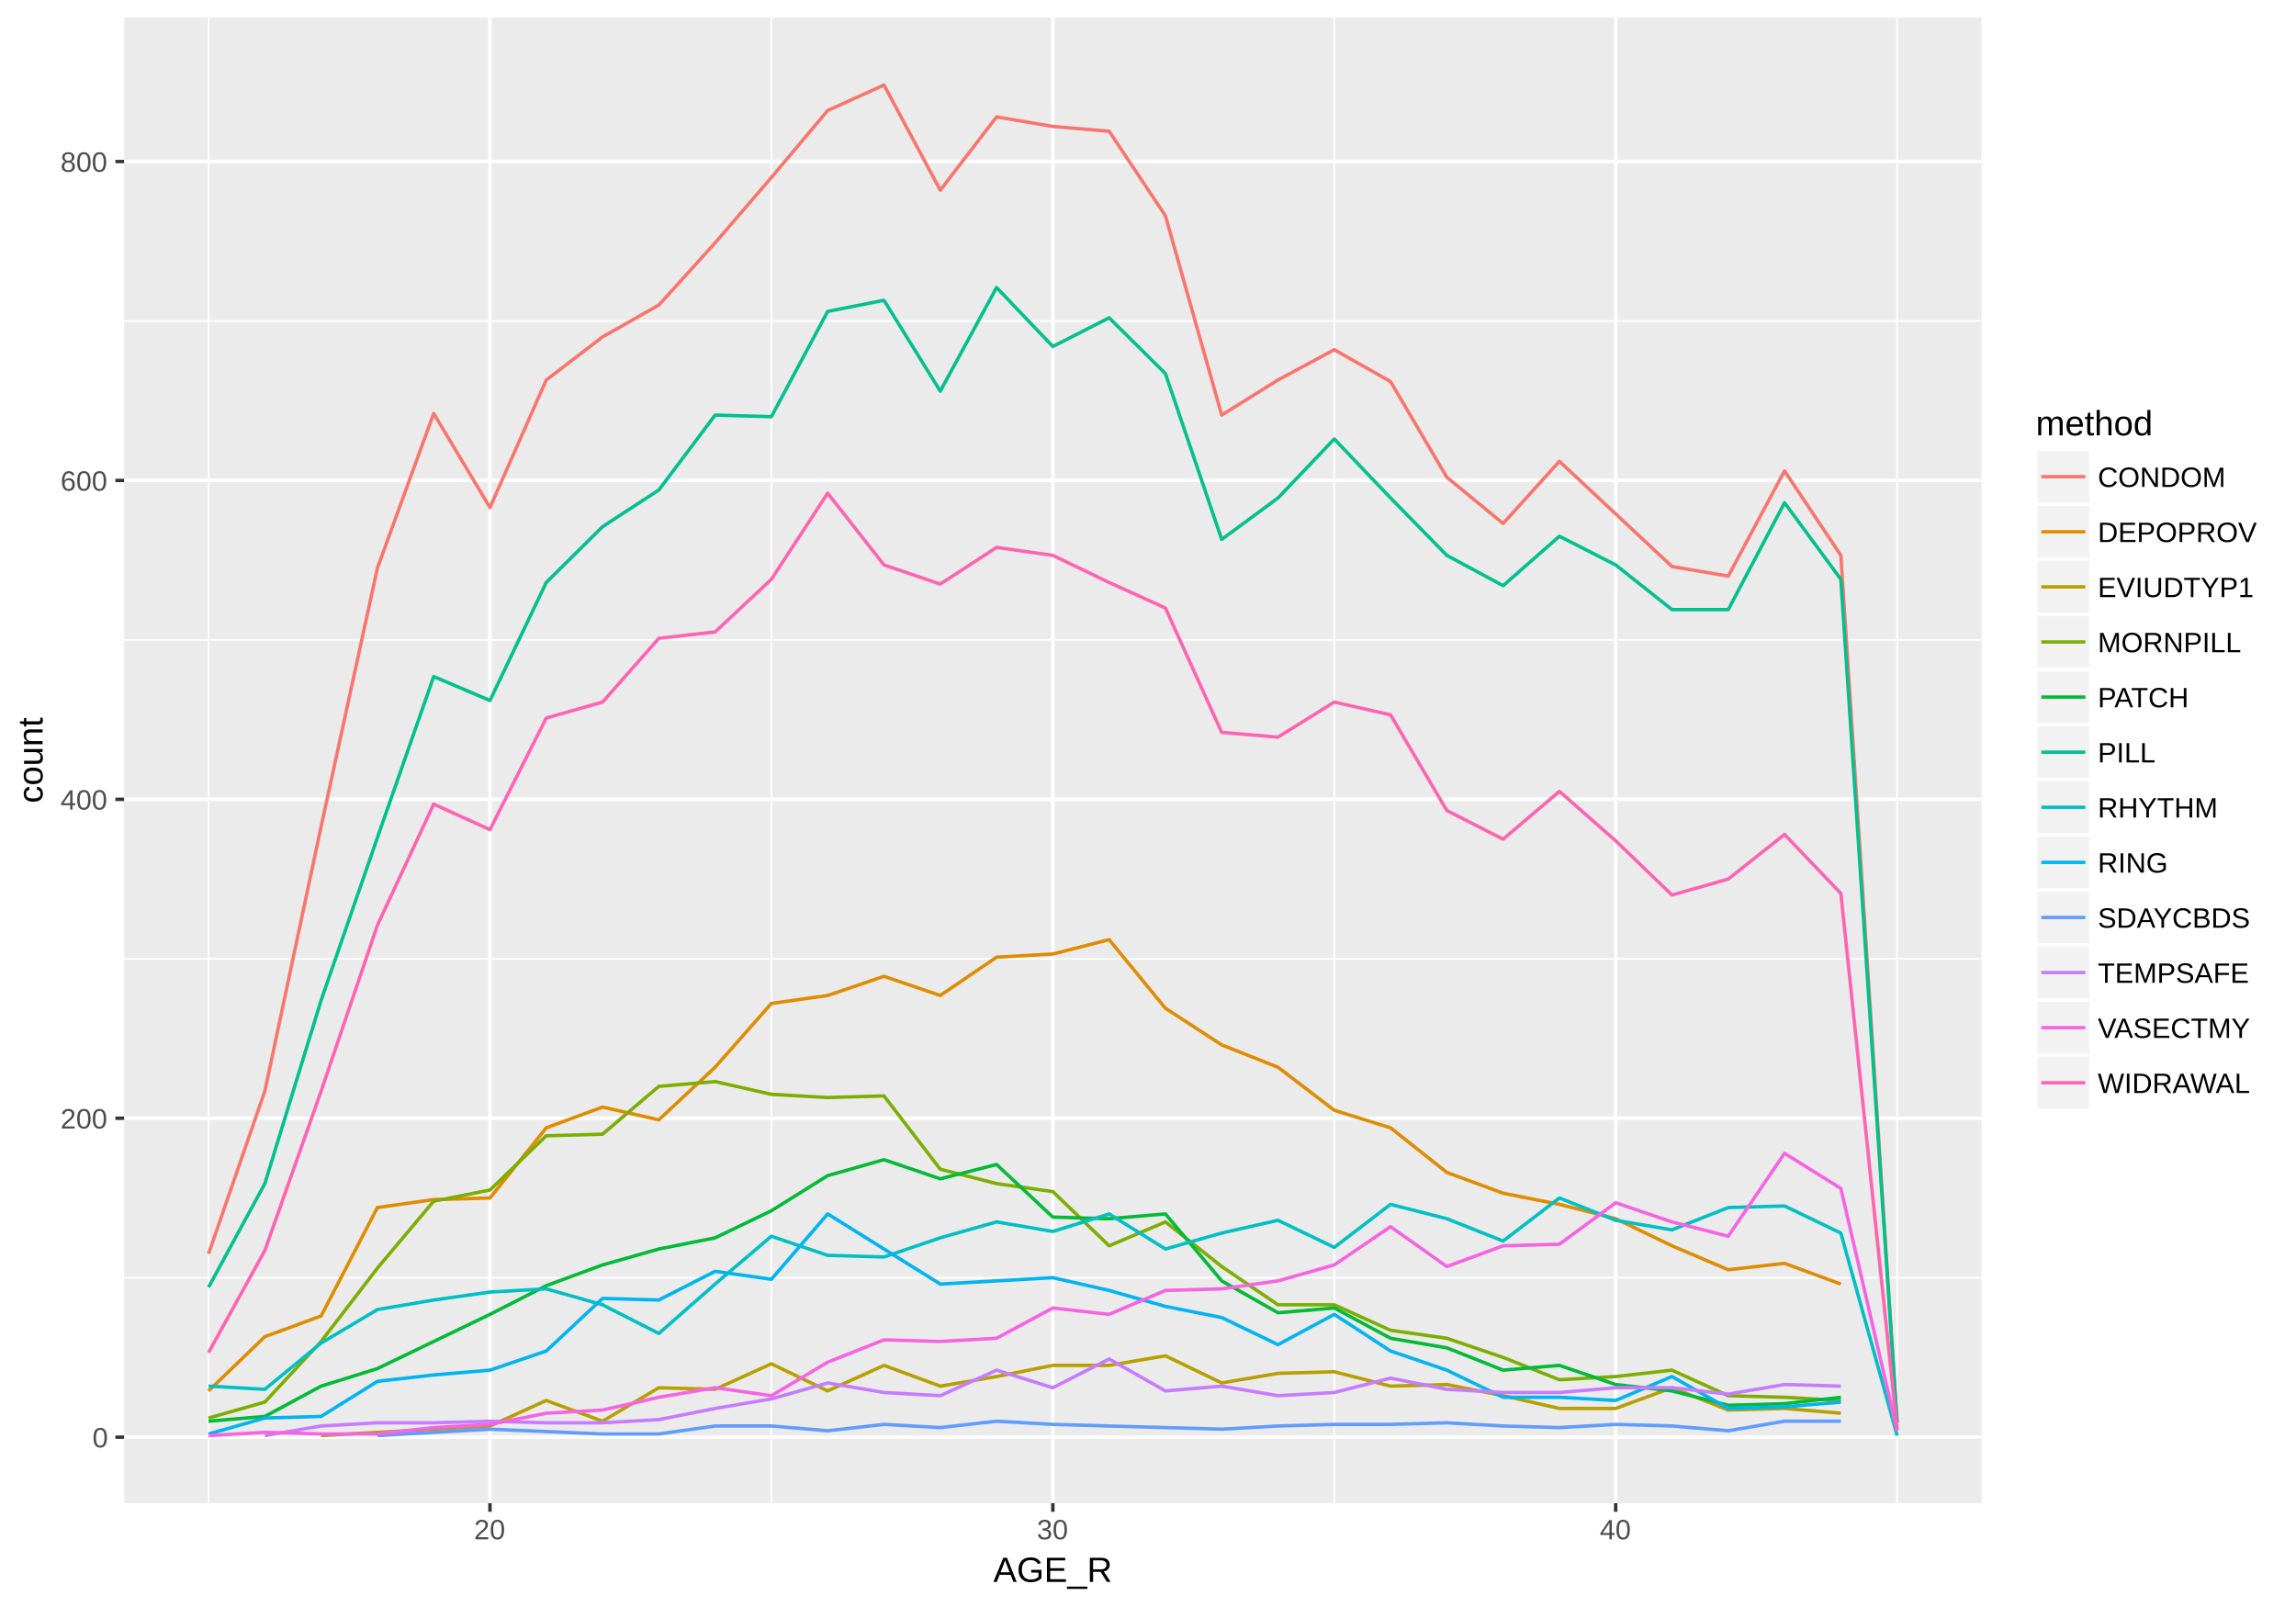
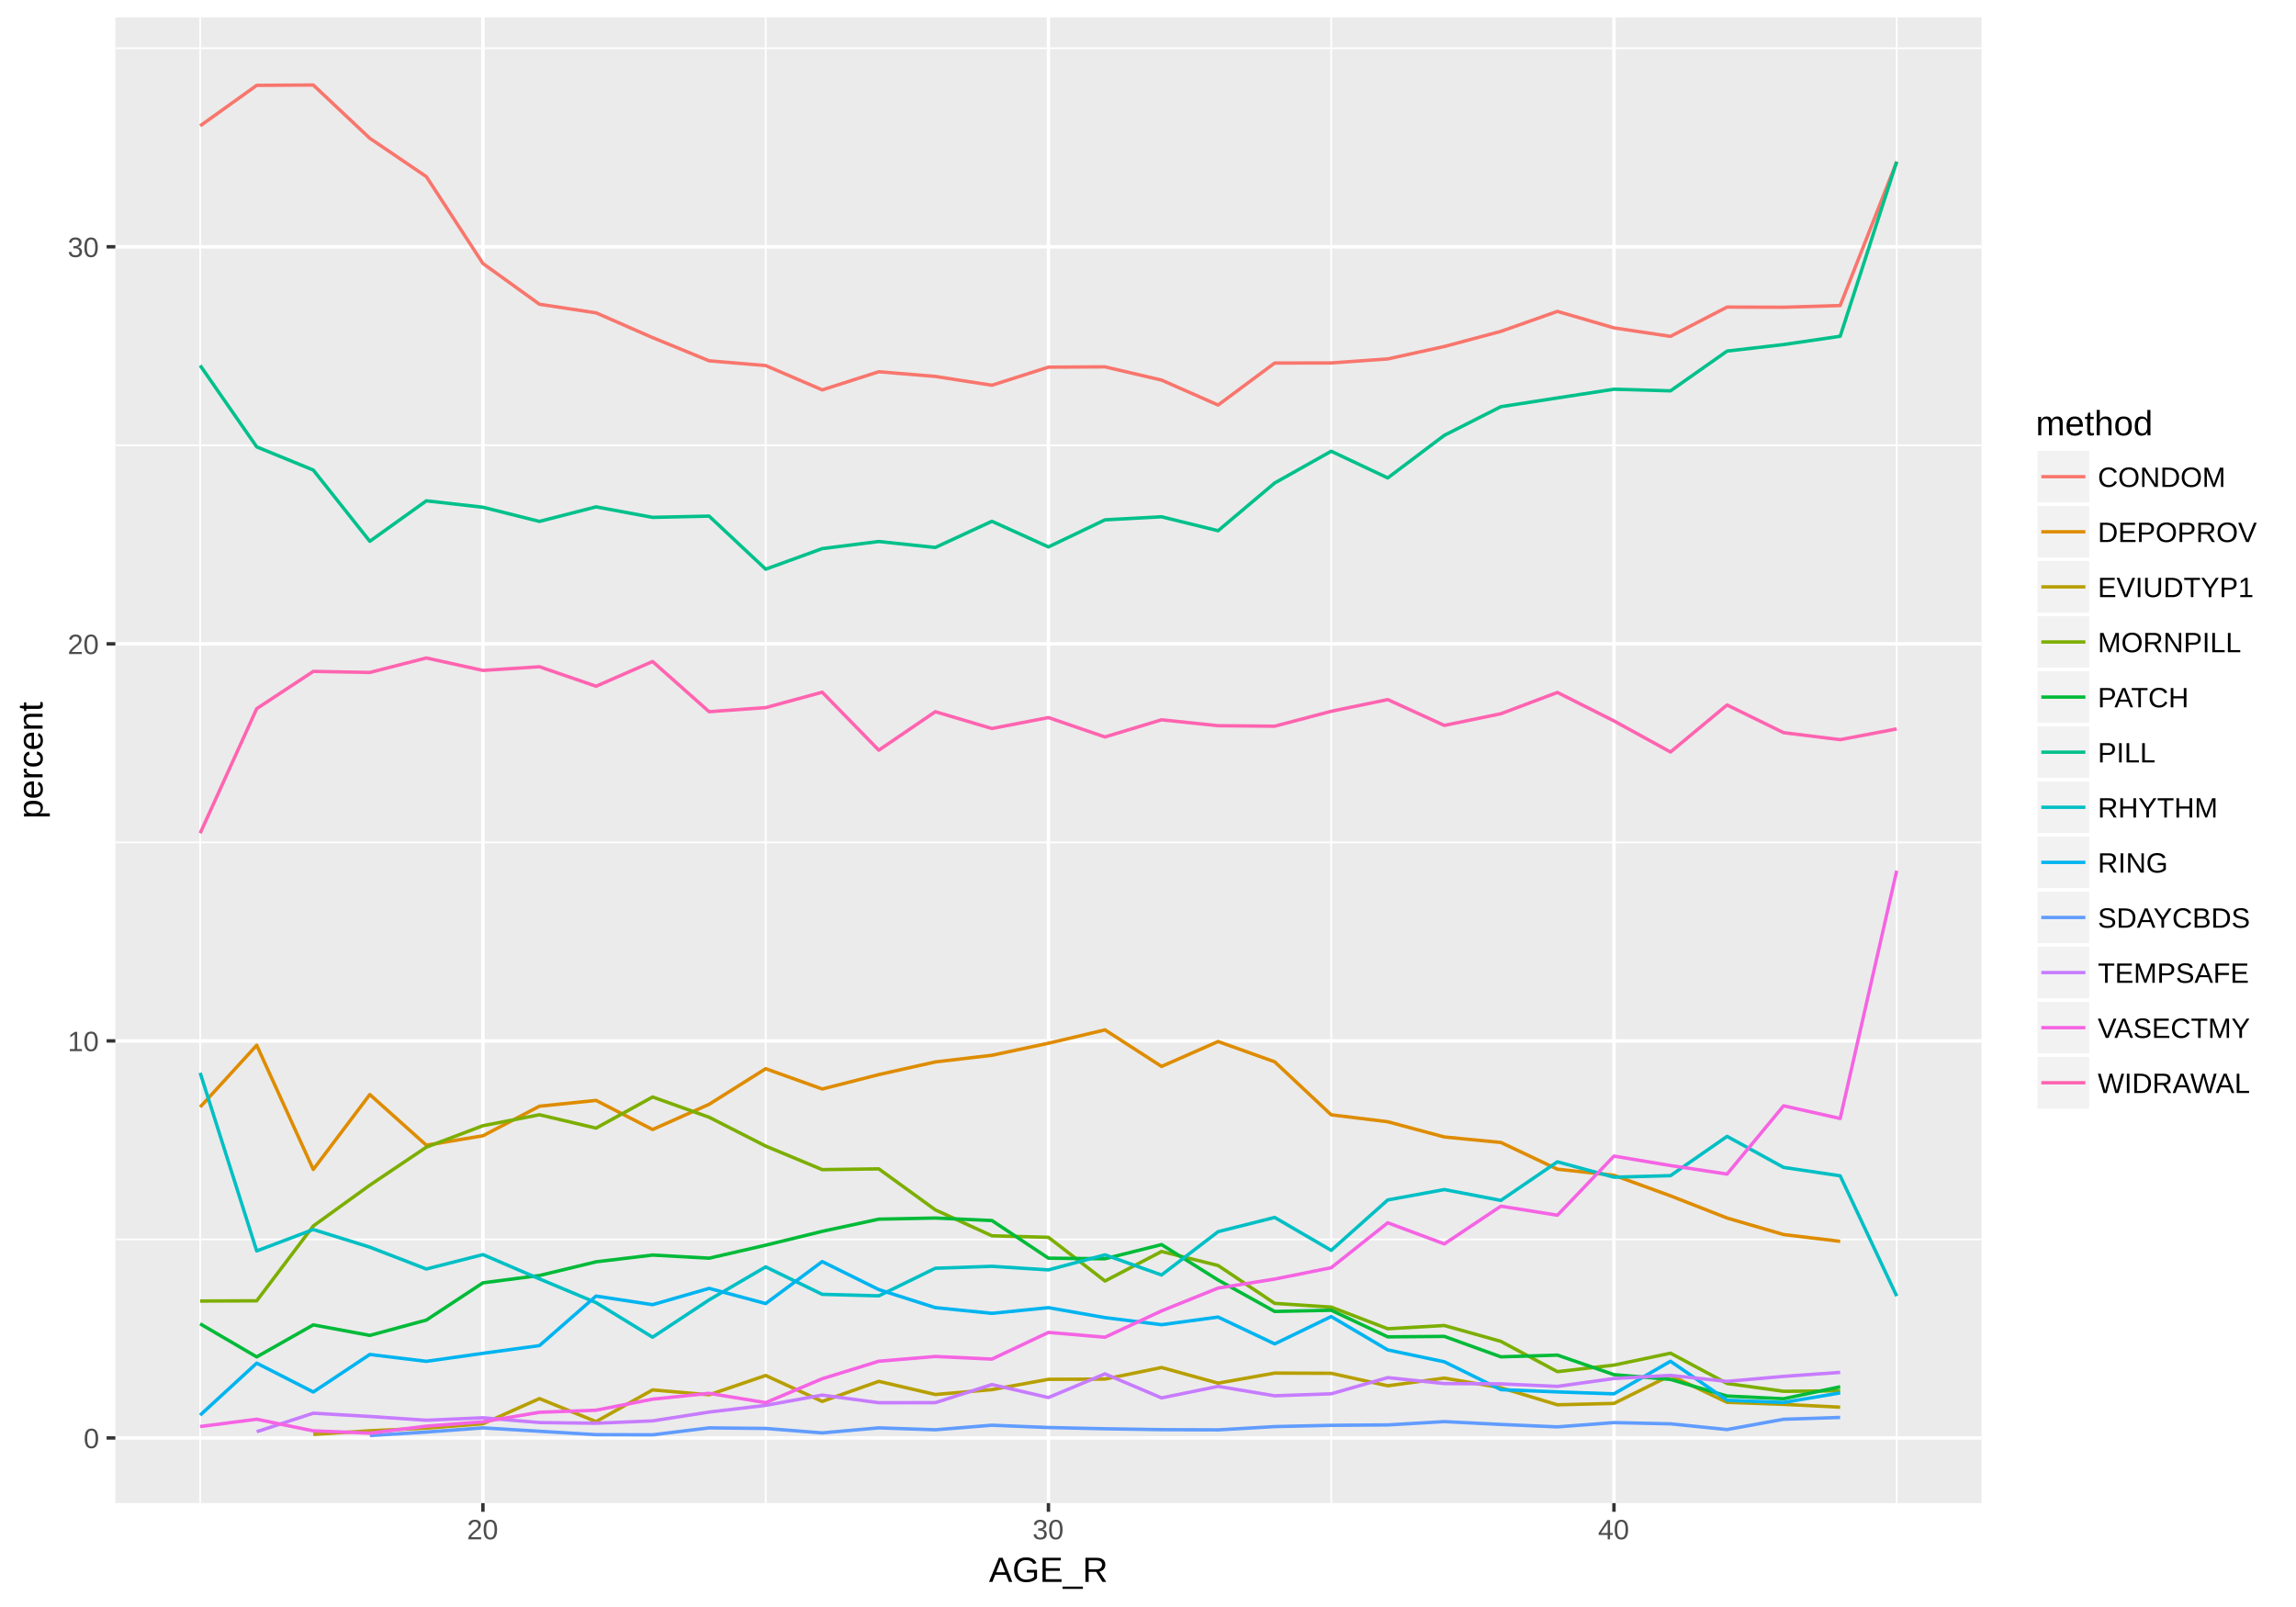
<svg xmlns="http://www.w3.org/2000/svg" viewBox="0 0 720.00 504.00">
  <defs>
    <style type="text/css">
    line, polyline, path, rect, circle {
      fill: none;
      stroke: #000000;
      stroke-linecap: round;
      stroke-linejoin: round;
      stroke-miterlimit: 10.00;
    }
  </style>
  </defs>
  <rect width="100%" height="100%" style="stroke: none; fill: #FFFFFF;" />
  <rect x="0.00" y="0.00" width="720.00" height="504.00" style="stroke-width: 1.07; stroke: #FFFFFF; fill: #FFFFFF;" />
  <defs>
-     <clipPath id="cpMzguOTIyMXw2MjEuMzkyfDQ3MS40MDZ8NS40Nzk0NQ==">
-       <rect x="38.92" y="5.48" width="582.47" height="465.93" />
+     <clipPath id="cpMzYuMTY2OHw2MjEuMzkyfDQ3MS40MDZ8NS40Nzk0NQ==">
+       <rect x="36.17" y="5.48" width="585.22" height="465.93" />
    </clipPath>
  </defs>
-   <rect x="38.92" y="5.48" width="582.47" height="465.93" style="stroke-width: 1.07; stroke: none; fill: #EBEBEB;" clip-path="url(#cpMzguOTIyMXw2MjEuMzkyfDQ3MS40MDZ8NS40Nzk0NQ==)" />
-   <polyline points="38.92,400.72 621.39,400.72 " style="stroke-width: 0.53; stroke: #FFFFFF; stroke-linecap: butt;" clip-path="url(#cpMzguOTIyMXw2MjEuMzkyfDQ3MS40MDZ8NS40Nzk0NQ==)" />
-   <polyline points="38.92,300.70 621.39,300.70 " style="stroke-width: 0.53; stroke: #FFFFFF; stroke-linecap: butt;" clip-path="url(#cpMzguOTIyMXw2MjEuMzkyfDQ3MS40MDZ8NS40Nzk0NQ==)" />
-   <polyline points="38.92,200.69 621.39,200.69 " style="stroke-width: 0.53; stroke: #FFFFFF; stroke-linecap: butt;" clip-path="url(#cpMzguOTIyMXw2MjEuMzkyfDQ3MS40MDZ8NS40Nzk0NQ==)" />
-   <polyline points="38.92,100.67 621.39,100.67 " style="stroke-width: 0.53; stroke: #FFFFFF; stroke-linecap: butt;" clip-path="url(#cpMzguOTIyMXw2MjEuMzkyfDQ3MS40MDZ8NS40Nzk0NQ==)" />
-   <polyline points="65.40,471.41 65.40,5.48 " style="stroke-width: 0.53; stroke: #FFFFFF; stroke-linecap: butt;" clip-path="url(#cpMzguOTIyMXw2MjEuMzkyfDQ3MS40MDZ8NS40Nzk0NQ==)" />
-   <polyline points="241.90,471.41 241.90,5.48 " style="stroke-width: 0.53; stroke: #FFFFFF; stroke-linecap: butt;" clip-path="url(#cpMzguOTIyMXw2MjEuMzkyfDQ3MS40MDZ8NS40Nzk0NQ==)" />
-   <polyline points="418.41,471.41 418.41,5.48 " style="stroke-width: 0.53; stroke: #FFFFFF; stroke-linecap: butt;" clip-path="url(#cpMzguOTIyMXw2MjEuMzkyfDQ3MS40MDZ8NS40Nzk0NQ==)" />
-   <polyline points="594.92,471.41 594.92,5.48 " style="stroke-width: 0.53; stroke: #FFFFFF; stroke-linecap: butt;" clip-path="url(#cpMzguOTIyMXw2MjEuMzkyfDQ3MS40MDZ8NS40Nzk0NQ==)" />
-   <polyline points="38.92,450.73 621.39,450.73 " style="stroke-width: 1.07; stroke: #FFFFFF; stroke-linecap: butt;" clip-path="url(#cpMzguOTIyMXw2MjEuMzkyfDQ3MS40MDZ8NS40Nzk0NQ==)" />
-   <polyline points="38.92,350.71 621.39,350.71 " style="stroke-width: 1.07; stroke: #FFFFFF; stroke-linecap: butt;" clip-path="url(#cpMzguOTIyMXw2MjEuMzkyfDQ3MS40MDZ8NS40Nzk0NQ==)" />
-   <polyline points="38.92,250.69 621.39,250.69 " style="stroke-width: 1.07; stroke: #FFFFFF; stroke-linecap: butt;" clip-path="url(#cpMzguOTIyMXw2MjEuMzkyfDQ3MS40MDZ8NS40Nzk0NQ==)" />
-   <polyline points="38.92,150.68 621.39,150.68 " style="stroke-width: 1.07; stroke: #FFFFFF; stroke-linecap: butt;" clip-path="url(#cpMzguOTIyMXw2MjEuMzkyfDQ3MS40MDZ8NS40Nzk0NQ==)" />
-   <polyline points="38.92,50.66 621.39,50.66 " style="stroke-width: 1.07; stroke: #FFFFFF; stroke-linecap: butt;" clip-path="url(#cpMzguOTIyMXw2MjEuMzkyfDQ3MS40MDZ8NS40Nzk0NQ==)" />
-   <polyline points="153.65,471.41 153.65,5.48 " style="stroke-width: 1.07; stroke: #FFFFFF; stroke-linecap: butt;" clip-path="url(#cpMzguOTIyMXw2MjEuMzkyfDQ3MS40MDZ8NS40Nzk0NQ==)" />
-   <polyline points="330.16,471.41 330.16,5.48 " style="stroke-width: 1.07; stroke: #FFFFFF; stroke-linecap: butt;" clip-path="url(#cpMzguOTIyMXw2MjEuMzkyfDQ3MS40MDZ8NS40Nzk0NQ==)" />
-   <polyline points="506.66,471.41 506.66,5.48 " style="stroke-width: 1.07; stroke: #FFFFFF; stroke-linecap: butt;" clip-path="url(#cpMzguOTIyMXw2MjEuMzkyfDQ3MS40MDZ8NS40Nzk0NQ==)" />
-   <polyline points="65.40,393.22 83.05,342.21 100.70,259.20 118.35,178.18 136.00,129.67 153.65,159.18 171.30,119.17 188.95,105.67 206.60,95.67 224.25,76.17 241.90,55.66 259.55,34.66 277.21,26.66 294.86,59.66 312.51,36.66 330.16,39.66 347.81,41.16 365.46,67.66 383.11,130.18 400.76,119.17 418.41,109.67 436.06,119.67 453.71,149.68 471.36,164.18 489.01,144.68 506.66,161.18 524.31,177.68 541.96,180.68 559.61,147.68 577.27,174.18 594.92,446.23 " style="stroke-width: 1.07; stroke: #F8766D; stroke-linecap: butt;" clip-path="url(#cpMzguOTIyMXw2MjEuMzkyfDQ3MS40MDZ8NS40Nzk0NQ==)" />
-   <polyline points="65.40,436.23 83.05,419.22 100.70,412.72 118.35,378.72 136.00,376.22 153.65,375.72 171.30,353.71 188.95,347.21 206.60,351.21 224.25,334.71 241.90,314.71 259.55,312.21 277.21,306.20 294.86,312.21 312.51,300.20 330.16,299.20 347.81,294.70 365.46,316.21 383.11,327.71 400.76,334.71 418.41,348.21 436.06,353.71 453.71,367.71 471.36,374.22 489.01,377.72 506.66,382.22 524.31,390.72 541.96,398.22 559.61,396.22 577.27,402.72 " style="stroke-width: 1.07; stroke: #DE8C00; stroke-linecap: butt;" clip-path="url(#cpMzguOTIyMXw2MjEuMzkyfDQ3MS40MDZ8NS40Nzk0NQ==)" />
-   <polyline points="100.70,450.23 118.35,449.23 136.00,448.23 153.65,447.23 171.30,439.23 188.95,445.73 206.60,435.23 224.25,435.73 241.90,427.72 259.55,436.23 277.21,428.22 294.86,434.73 312.51,431.72 330.16,428.22 347.81,428.22 365.46,425.22 383.11,433.73 400.76,430.72 418.41,430.22 436.06,434.73 453.71,434.23 471.36,437.73 489.01,441.73 506.66,441.73 524.31,435.23 541.96,442.23 559.61,441.73 577.27,443.23 " style="stroke-width: 1.07; stroke: #B79F00; stroke-linecap: butt;" clip-path="url(#cpMzguOTIyMXw2MjEuMzkyfDQ3MS40MDZ8NS40Nzk0NQ==)" />
-   <polyline points="65.40,444.73 83.05,439.73 100.70,420.72 118.35,397.72 136.00,376.72 153.65,373.22 171.30,356.21 188.95,355.71 206.60,340.71 224.25,339.21 241.90,343.21 259.55,344.21 277.21,343.71 294.86,366.71 312.51,371.21 330.16,373.72 347.81,390.72 365.46,383.22 383.11,397.22 400.76,409.22 418.41,409.22 436.06,417.22 453.71,419.72 471.36,425.72 489.01,432.73 506.66,431.72 524.31,429.72 541.96,437.73 559.61,438.23 577.27,439.23 " style="stroke-width: 1.07; stroke: #7CAE00; stroke-linecap: butt;" clip-path="url(#cpMzguOTIyMXw2MjEuMzkyfDQ3MS40MDZ8NS40Nzk0NQ==)" />
-   <polyline points="65.40,445.73 83.05,444.23 100.70,434.73 118.35,429.22 136.00,420.72 153.65,412.22 171.30,403.22 188.95,396.72 206.60,391.72 224.25,388.22 241.90,379.72 259.55,368.71 277.21,363.71 294.86,369.71 312.51,365.21 330.16,381.72 347.81,382.22 365.46,380.72 383.11,401.72 400.76,411.72 418.41,410.22 436.06,419.72 453.71,422.72 471.36,429.72 489.01,428.22 506.66,434.23 524.31,436.23 541.96,440.73 559.61,440.23 577.27,438.23 " style="stroke-width: 1.07; stroke: #00BA38; stroke-linecap: butt;" clip-path="url(#cpMzguOTIyMXw2MjEuMzkyfDQ3MS40MDZ8NS40Nzk0NQ==)" />
-   <polyline points="65.40,403.72 83.05,371.21 100.70,313.71 118.35,262.70 136.00,212.19 153.65,219.69 171.30,182.68 188.95,165.18 206.60,153.68 224.25,130.18 241.90,130.68 259.55,97.67 277.21,94.17 294.86,122.67 312.51,90.17 330.16,108.67 347.81,99.67 365.46,117.17 383.11,169.18 400.76,156.18 418.41,137.68 436.06,156.18 453.71,174.18 471.36,183.68 489.01,168.18 506.66,177.18 524.31,191.19 541.96,191.19 559.61,157.68 577.27,181.68 594.92,446.23 " style="stroke-width: 1.07; stroke: #00C08B; stroke-linecap: butt;" clip-path="url(#cpMzguOTIyMXw2MjEuMzkyfDQ3MS40MDZ8NS40Nzk0NQ==)" />
-   <polyline points="65.40,434.73 83.05,435.73 100.70,421.22 118.35,410.72 136.00,407.72 153.65,405.22 171.30,404.22 188.95,409.22 206.60,418.22 224.25,402.72 241.90,387.72 259.55,393.72 277.21,394.22 294.86,388.22 312.51,383.22 330.16,386.22 347.81,380.72 365.46,391.72 383.11,386.72 400.76,382.72 418.41,391.22 436.06,377.72 453.71,382.22 471.36,389.22 489.01,375.72 506.66,382.72 524.31,385.72 541.96,378.72 559.61,378.22 577.27,386.72 594.92,450.23 " style="stroke-width: 1.07; stroke: #00BFC4; stroke-linecap: butt;" clip-path="url(#cpMzguOTIyMXw2MjEuMzkyfDQ3MS40MDZ8NS40Nzk0NQ==)" />
-   <polyline points="65.40,449.73 83.05,444.73 100.70,444.23 118.35,433.23 136.00,431.22 153.65,429.72 171.30,423.72 188.95,407.22 206.60,407.72 224.25,398.72 241.90,401.22 259.55,380.72 277.21,391.72 294.86,402.72 312.51,401.72 330.16,400.72 347.81,404.72 365.46,409.72 383.11,413.22 400.76,421.72 418.41,412.22 436.06,423.72 453.71,429.72 471.36,438.23 489.01,438.23 506.66,439.23 524.31,431.72 541.96,441.73 559.61,441.23 577.27,439.73 " style="stroke-width: 1.07; stroke: #00B4F0; stroke-linecap: butt;" clip-path="url(#cpMzguOTIyMXw2MjEuMzkyfDQ3MS40MDZ8NS40Nzk0NQ==)" />
-   <polyline points="118.35,450.23 136.00,449.23 153.65,448.23 188.95,449.73 206.60,449.73 224.25,447.23 241.90,447.23 259.55,448.73 277.21,446.73 294.86,447.73 312.51,445.73 330.16,446.73 347.81,447.23 365.46,447.73 383.11,448.23 400.76,447.23 418.41,446.73 436.06,446.73 453.71,446.23 471.36,447.23 489.01,447.73 506.66,446.73 524.31,447.23 541.96,448.73 559.61,445.73 577.27,445.73 " style="stroke-width: 1.07; stroke: #619CFF; stroke-linecap: butt;" clip-path="url(#cpMzguOTIyMXw2MjEuMzkyfDQ3MS40MDZ8NS40Nzk0NQ==)" />
-   <polyline points="83.05,450.23 100.70,447.23 118.35,446.23 136.00,446.23 153.65,445.73 171.30,446.23 188.95,446.23 206.60,445.23 224.25,441.73 241.90,438.73 259.55,433.73 277.21,436.73 294.86,437.73 312.51,429.72 330.16,435.23 347.81,426.22 365.46,436.23 383.11,434.73 400.76,437.73 418.41,436.73 436.06,432.22 453.71,435.73 471.36,436.73 489.01,436.73 506.66,435.23 524.31,435.23 541.96,437.23 559.61,434.23 577.27,434.73 " style="stroke-width: 1.07; stroke: #C77CFF; stroke-linecap: butt;" clip-path="url(#cpMzguOTIyMXw2MjEuMzkyfDQ3MS40MDZ8NS40Nzk0NQ==)" />
-   <polyline points="65.40,450.23 83.05,449.23 100.70,449.73 118.35,449.73 136.00,447.73 153.65,446.73 171.30,443.23 188.95,442.23 206.60,438.23 224.25,435.23 241.90,437.73 259.55,427.22 277.21,420.22 294.86,420.72 312.51,419.72 330.16,410.22 347.81,412.22 365.46,404.72 383.11,404.22 400.76,401.72 418.41,396.72 436.06,384.72 453.71,397.22 471.36,390.72 489.01,390.22 506.66,377.22 524.31,383.22 541.96,387.72 559.61,361.71 577.27,372.72 594.92,448.73 " style="stroke-width: 1.07; stroke: #F564E3; stroke-linecap: butt;" clip-path="url(#cpMzguOTIyMXw2MjEuMzkyfDQ3MS40MDZ8NS40Nzk0NQ==)" />
-   <polyline points="65.40,424.22 83.05,392.22 100.70,342.21 118.35,290.20 136.00,252.20 153.65,260.20 171.30,225.19 188.95,220.19 206.60,200.19 224.25,198.19 241.90,181.68 259.55,154.68 277.21,177.18 294.86,183.18 312.51,171.68 330.16,174.18 347.81,182.68 365.46,190.69 383.11,229.69 400.76,231.19 418.41,220.19 436.06,224.19 453.71,254.20 471.36,263.20 489.01,248.19 506.66,263.70 524.31,280.70 541.96,275.70 559.61,261.70 577.27,280.20 594.92,448.23 " style="stroke-width: 1.07; stroke: #FF64B0; stroke-linecap: butt;" clip-path="url(#cpMzguOTIyMXw2MjEuMzkyfDQ3MS40MDZ8NS40Nzk0NQ==)" />
+   <rect x="36.17" y="5.48" width="585.22" height="465.93" style="stroke-width: 1.07; stroke: none; fill: #EBEBEB;" clip-path="url(#cpMzYuMTY2OHw2MjEuMzkyfDQ3MS40MDZ8NS40Nzk0NQ==)" />
+   <polyline points="36.17,388.71 621.39,388.71 " style="stroke-width: 0.53; stroke: #FFFFFF; stroke-linecap: butt;" clip-path="url(#cpMzYuMTY2OHw2MjEuMzkyfDQ3MS40MDZ8NS40Nzk0NQ==)" />
+   <polyline points="36.17,264.19 621.39,264.19 " style="stroke-width: 0.53; stroke: #FFFFFF; stroke-linecap: butt;" clip-path="url(#cpMzYuMTY2OHw2MjEuMzkyfDQ3MS40MDZ8NS40Nzk0NQ==)" />
+   <polyline points="36.17,139.66 621.39,139.66 " style="stroke-width: 0.53; stroke: #FFFFFF; stroke-linecap: butt;" clip-path="url(#cpMzYuMTY2OHw2MjEuMzkyfDQ3MS40MDZ8NS40Nzk0NQ==)" />
+   <polyline points="36.17,15.14 621.39,15.14 " style="stroke-width: 0.53; stroke: #FFFFFF; stroke-linecap: butt;" clip-path="url(#cpMzYuMTY2OHw2MjEuMzkyfDQ3MS40MDZ8NS40Nzk0NQ==)" />
+   <polyline points="62.77,471.41 62.77,5.48 " style="stroke-width: 0.53; stroke: #FFFFFF; stroke-linecap: butt;" clip-path="url(#cpMzYuMTY2OHw2MjEuMzkyfDQ3MS40MDZ8NS40Nzk0NQ==)" />
+   <polyline points="240.11,471.41 240.11,5.48 " style="stroke-width: 0.53; stroke: #FFFFFF; stroke-linecap: butt;" clip-path="url(#cpMzYuMTY2OHw2MjEuMzkyfDQ3MS40MDZ8NS40Nzk0NQ==)" />
+   <polyline points="417.45,471.41 417.45,5.48 " style="stroke-width: 0.53; stroke: #FFFFFF; stroke-linecap: butt;" clip-path="url(#cpMzYuMTY2OHw2MjEuMzkyfDQ3MS40MDZ8NS40Nzk0NQ==)" />
+   <polyline points="594.79,471.41 594.79,5.48 " style="stroke-width: 0.53; stroke: #FFFFFF; stroke-linecap: butt;" clip-path="url(#cpMzYuMTY2OHw2MjEuMzkyfDQ3MS40MDZ8NS40Nzk0NQ==)" />
+   <polyline points="36.17,450.98 621.39,450.98 " style="stroke-width: 1.07; stroke: #FFFFFF; stroke-linecap: butt;" clip-path="url(#cpMzYuMTY2OHw2MjEuMzkyfDQ3MS40MDZ8NS40Nzk0NQ==)" />
+   <polyline points="36.17,326.45 621.39,326.45 " style="stroke-width: 1.07; stroke: #FFFFFF; stroke-linecap: butt;" clip-path="url(#cpMzYuMTY2OHw2MjEuMzkyfDQ3MS40MDZ8NS40Nzk0NQ==)" />
+   <polyline points="36.17,201.92 621.39,201.92 " style="stroke-width: 1.07; stroke: #FFFFFF; stroke-linecap: butt;" clip-path="url(#cpMzYuMTY2OHw2MjEuMzkyfDQ3MS40MDZ8NS40Nzk0NQ==)" />
+   <polyline points="36.17,77.40 621.39,77.40 " style="stroke-width: 1.07; stroke: #FFFFFF; stroke-linecap: butt;" clip-path="url(#cpMzYuMTY2OHw2MjEuMzkyfDQ3MS40MDZ8NS40Nzk0NQ==)" />
+   <polyline points="151.44,471.41 151.44,5.48 " style="stroke-width: 1.07; stroke: #FFFFFF; stroke-linecap: butt;" clip-path="url(#cpMzYuMTY2OHw2MjEuMzkyfDQ3MS40MDZ8NS40Nzk0NQ==)" />
+   <polyline points="328.78,471.41 328.78,5.48 " style="stroke-width: 1.07; stroke: #FFFFFF; stroke-linecap: butt;" clip-path="url(#cpMzYuMTY2OHw2MjEuMzkyfDQ3MS40MDZ8NS40Nzk0NQ==)" />
+   <polyline points="506.12,471.41 506.12,5.48 " style="stroke-width: 1.07; stroke: #FFFFFF; stroke-linecap: butt;" clip-path="url(#cpMzYuMTY2OHw2MjEuMzkyfDQ3MS40MDZ8NS40Nzk0NQ==)" />
+   <polyline points="62.77,39.47 80.50,26.77 98.24,26.66 115.97,43.37 133.70,55.40 151.44,82.64 169.17,95.42 186.91,98.11 204.64,105.88 222.37,113.16 240.11,114.65 257.84,122.28 275.58,116.59 293.31,118.06 311.05,120.82 328.78,115.15 346.51,115.05 364.25,119.20 381.98,127.03 399.72,113.86 417.45,113.83 435.18,112.57 452.92,108.67 470.65,103.93 488.39,97.66 506.12,102.83 523.85,105.49 541.59,96.31 559.32,96.36 577.06,95.83 594.79,50.71 " style="stroke-width: 1.07; stroke: #F8766D; stroke-linecap: butt;" clip-path="url(#cpMzYuMTY2OHw2MjEuMzkyfDQ3MS40MDZ8NS40Nzk0NQ==)" />
+   <polyline points="62.77,347.20 80.50,327.82 98.24,366.78 115.97,343.28 133.70,359.17 151.44,356.21 169.17,346.94 186.91,345.12 204.64,354.25 222.37,346.34 240.11,335.18 257.84,341.54 275.58,337.02 293.31,333.05 311.05,330.96 328.78,327.19 346.51,323.00 364.25,334.46 381.98,326.65 399.72,333.01 417.45,349.64 435.18,351.81 452.92,356.59 470.65,358.31 488.39,366.69 506.12,368.60 523.85,375.05 541.59,382.01 559.32,387.19 577.06,389.32 " style="stroke-width: 1.07; stroke: #DE8C00; stroke-linecap: butt;" clip-path="url(#cpMzYuMTY2OHw2MjEuMzkyfDQ3MS40MDZ8NS40Nzk0NQ==)" />
+   <polyline points="98.24,449.87 115.97,448.73 133.70,447.90 151.44,446.55 169.17,438.64 186.91,445.86 204.64,435.91 222.37,437.45 240.11,431.39 257.84,439.52 275.58,433.23 293.31,437.35 311.05,435.82 328.78,432.59 346.51,432.52 364.25,428.89 381.98,433.79 399.72,430.64 417.45,430.71 435.18,434.62 452.92,432.21 470.65,435.23 488.39,440.58 506.12,440.15 523.85,431.36 541.59,439.81 559.32,440.44 577.06,441.34 " style="stroke-width: 1.07; stroke: #B79F00; stroke-linecap: butt;" clip-path="url(#cpMzYuMTY2OHw2MjEuMzkyfDQ3MS40MDZ8NS40Nzk0NQ==)" />
+   <polyline points="62.77,408.04 80.50,407.97 98.24,384.50 115.97,371.70 133.70,359.78 151.44,353.05 169.17,349.62 186.91,353.81 204.64,344.05 222.37,350.40 240.11,359.44 257.84,366.83 275.58,366.59 293.31,379.45 311.05,387.58 328.78,388.06 346.51,401.76 364.25,392.50 381.98,396.90 399.72,408.77 417.45,409.95 435.18,416.73 452.92,415.72 470.65,420.69 488.39,430.19 506.12,428.13 523.85,424.40 541.59,433.90 559.32,436.35 577.06,436.20 " style="stroke-width: 1.07; stroke: #7CAE00; stroke-linecap: butt;" clip-path="url(#cpMzYuMTY2OHw2MjEuMzkyfDQ3MS40MDZ8NS40Nzk0NQ==)" />
+   <polyline points="62.77,415.19 80.50,425.56 98.24,415.52 115.97,418.82 133.70,414.01 151.44,402.33 169.17,400.03 186.91,395.74 204.64,393.62 222.37,394.60 240.11,390.52 257.84,386.18 275.58,382.36 293.31,382.01 311.05,382.79 328.78,394.60 346.51,394.78 364.25,390.34 381.98,401.45 399.72,411.31 417.45,410.93 435.18,419.28 452.92,419.13 470.65,425.54 488.39,425.00 506.12,431.13 523.85,432.63 541.59,437.84 559.32,438.69 577.06,434.92 " style="stroke-width: 1.07; stroke: #00BA38; stroke-linecap: butt;" clip-path="url(#cpMzYuMTY2OHw2MjEuMzkyfDQ3MS40MDZ8NS40Nzk0NQ==)" />
+   <polyline points="62.77,114.61 80.50,140.15 98.24,147.42 115.97,169.76 133.70,157.07 151.44,159.09 169.17,163.53 186.91,158.97 204.64,162.26 222.37,161.87 240.11,178.51 257.84,172.06 275.58,169.83 293.31,171.70 311.05,163.49 328.78,171.53 346.51,163.04 364.25,162.08 381.98,166.45 399.72,151.48 417.45,141.52 435.18,149.89 452.92,136.53 470.65,127.55 488.39,124.80 506.12,122.07 523.85,122.58 541.59,110.11 559.32,108.06 577.06,105.46 594.79,50.71 " style="stroke-width: 1.07; stroke: #00C08B; stroke-linecap: butt;" clip-path="url(#cpMzYuMTY2OHw2MjEuMzkyfDQ3MS40MDZ8NS40Nzk0NQ==)" />
+   <polyline points="62.77,336.47 80.50,392.33 98.24,385.61 115.97,391.14 133.70,397.99 151.44,393.48 169.17,401.10 186.91,408.53 204.64,419.38 222.37,407.68 240.11,397.33 257.84,405.94 275.58,406.42 293.31,397.76 311.05,397.15 328.78,398.27 346.51,393.55 364.25,399.87 381.98,386.29 399.72,381.82 417.45,392.15 435.18,376.34 452.92,373.08 470.65,376.48 488.39,364.38 506.12,369.20 523.85,368.72 541.59,356.40 559.32,366.13 577.06,368.77 594.79,406.50 " style="stroke-width: 1.07; stroke: #00BFC4; stroke-linecap: butt;" clip-path="url(#cpMzYuMTY2OHw2MjEuMzkyfDQ3MS40MDZ8NS40Nzk0NQ==)" />
+   <polyline points="62.77,443.82 80.50,427.52 98.24,436.57 115.97,424.80 133.70,426.95 151.44,424.44 169.17,422.02 186.91,406.48 204.64,409.18 222.37,404.07 240.11,408.83 257.84,395.67 275.58,404.45 293.31,410.11 311.05,411.90 328.78,410.12 346.51,413.24 364.25,415.46 381.98,413.07 399.72,421.48 417.45,412.91 435.18,423.37 452.92,427.09 470.65,435.83 488.39,436.54 506.12,437.15 523.85,426.93 541.59,439.15 559.32,439.86 577.06,436.85 " style="stroke-width: 1.07; stroke: #00B4F0; stroke-linecap: butt;" clip-path="url(#cpMzYuMTY2OHw2MjEuMzkyfDQ3MS40MDZ8NS40Nzk0NQ==)" />
+   <polyline points="115.97,450.23 133.70,449.13 151.44,447.82 186.91,449.95 204.64,450.00 222.37,447.82 240.11,448.00 257.84,449.40 275.58,447.82 293.31,448.42 311.05,446.99 328.78,447.71 346.51,448.10 364.25,448.38 381.98,448.45 399.72,447.42 417.45,447.02 435.18,446.89 452.92,445.86 470.65,446.74 488.39,447.51 506.12,446.17 523.85,446.55 541.59,448.35 559.32,445.12 577.06,444.55 " style="stroke-width: 1.07; stroke: #619CFF; stroke-linecap: butt;" clip-path="url(#cpMzYuMTY2OHw2MjEuMzkyfDQ3MS40MDZ8NS40Nzk0NQ==)" />
+   <polyline points="80.50,449.02 98.24,443.22 115.97,444.24 133.70,445.43 151.44,444.66 169.17,446.15 186.91,446.37 204.64,445.63 222.37,442.86 240.11,440.76 257.84,437.54 275.58,439.93 293.31,439.91 311.05,434.23 328.78,438.31 346.51,430.88 364.25,438.42 381.98,434.80 399.72,437.76 417.45,437.13 435.18,432.06 452.92,433.92 470.65,434.02 488.39,434.81 506.12,432.34 523.85,431.36 541.59,433.24 559.32,431.67 577.06,430.42 " style="stroke-width: 1.07; stroke: #C77CFF; stroke-linecap: butt;" clip-path="url(#cpMzYuMTY2OHw2MjEuMzkyfDQ3MS40MDZ8NS40Nzk0NQ==)" />
+   <polyline points="62.77,447.40 80.50,445.11 98.24,448.76 115.97,449.48 133.70,447.28 151.44,445.92 169.17,442.93 186.91,442.28 204.64,438.82 222.37,436.99 240.11,439.91 257.84,432.41 275.58,426.92 293.31,425.43 311.05,426.25 328.78,417.88 346.51,419.39 364.25,411.13 381.98,403.98 399.72,401.15 417.45,397.59 435.18,383.50 452.92,390.13 470.65,378.30 488.39,381.12 506.12,362.59 523.85,365.55 541.59,368.22 559.32,346.81 577.06,350.79 594.79,273.08 " style="stroke-width: 1.07; stroke: #F564E3; stroke-linecap: butt;" clip-path="url(#cpMzYuMTY2OHw2MjEuMzkyfDQ3MS40MDZ8NS40Nzk0NQ==)" />
+   <polyline points="62.77,261.32 80.50,222.26 98.24,210.57 115.97,210.90 133.70,206.36 151.44,210.26 169.17,209.11 186.91,215.22 204.64,207.47 222.37,223.21 240.11,221.93 257.84,217.10 275.58,235.28 293.31,223.21 311.05,228.48 328.78,225.05 346.51,231.13 364.25,225.75 381.98,227.60 399.72,227.76 417.45,223.08 435.18,219.41 452.92,227.51 470.65,223.85 488.39,217.17 506.12,226.10 523.85,235.84 541.59,221.10 559.32,229.78 577.06,231.98 594.79,228.61 " style="stroke-width: 1.07; stroke: #FF64B0; stroke-linecap: butt;" clip-path="url(#cpMzYuMTY2OHw2MjEuMzkyfDQ3MS40MDZ8NS40Nzk0NQ==)" />
  <defs>
    <clipPath id="cpMHw3MjB8NTA0fDA=">
      <rect x="0.00" y="0.00" width="720.00" height="504.00" />
    </clipPath>
  </defs>
  <g clip-path="url(#cpMHw3MjB8NTA0fDA=)">
-     <text x="28.99" y="453.95" style="font-size: 8.80px; fill: #4D4D4D; font-family: Arial;" textLength="5.01px" lengthAdjust="spacingAndGlyphs">0</text>
+     <text x="26.23" y="454.19" style="font-size: 8.80px; fill: #4D4D4D; font-family: Arial;" textLength="5.01px" lengthAdjust="spacingAndGlyphs">0</text>
  </g>
  <g clip-path="url(#cpMHw3MjB8NTA0fDA=)">
-     <text x="18.97" y="353.93" style="font-size: 8.80px; fill: #4D4D4D; font-family: Arial;" textLength="15.02px" lengthAdjust="spacingAndGlyphs">200</text>
+     <text x="21.22" y="329.67" style="font-size: 8.80px; fill: #4D4D4D; font-family: Arial;" textLength="10.01px" lengthAdjust="spacingAndGlyphs">10</text>
  </g>
  <g clip-path="url(#cpMHw3MjB8NTA0fDA=)">
-     <text x="18.97" y="253.91" style="font-size: 8.80px; fill: #4D4D4D; font-family: Arial;" textLength="15.02px" lengthAdjust="spacingAndGlyphs">400</text>
+     <text x="21.22" y="205.14" style="font-size: 8.80px; fill: #4D4D4D; font-family: Arial;" textLength="10.01px" lengthAdjust="spacingAndGlyphs">20</text>
  </g>
  <g clip-path="url(#cpMHw3MjB8NTA0fDA=)">
-     <text x="18.97" y="153.90" style="font-size: 8.80px; fill: #4D4D4D; font-family: Arial;" textLength="15.02px" lengthAdjust="spacingAndGlyphs">600</text>
+     <text x="21.22" y="80.62" style="font-size: 8.80px; fill: #4D4D4D; font-family: Arial;" textLength="10.01px" lengthAdjust="spacingAndGlyphs">30</text>
+   </g>
+   <polyline points="33.43,450.98 36.17,450.98 " style="stroke-width: 1.07; stroke: #333333; stroke-linecap: butt;" clip-path="url(#cpMHw3MjB8NTA0fDA=)" />
+   <polyline points="33.43,326.45 36.17,326.45 " style="stroke-width: 1.07; stroke: #333333; stroke-linecap: butt;" clip-path="url(#cpMHw3MjB8NTA0fDA=)" />
+   <polyline points="33.43,201.92 36.17,201.92 " style="stroke-width: 1.07; stroke: #333333; stroke-linecap: butt;" clip-path="url(#cpMHw3MjB8NTA0fDA=)" />
+   <polyline points="33.43,77.40 36.17,77.40 " style="stroke-width: 1.07; stroke: #333333; stroke-linecap: butt;" clip-path="url(#cpMHw3MjB8NTA0fDA=)" />
+   <polyline points="151.44,474.15 151.44,471.41 " style="stroke-width: 1.07; stroke: #333333; stroke-linecap: butt;" clip-path="url(#cpMHw3MjB8NTA0fDA=)" />
+   <polyline points="328.78,474.15 328.78,471.41 " style="stroke-width: 1.07; stroke: #333333; stroke-linecap: butt;" clip-path="url(#cpMHw3MjB8NTA0fDA=)" />
+   <polyline points="506.12,474.15 506.12,471.41 " style="stroke-width: 1.07; stroke: #333333; stroke-linecap: butt;" clip-path="url(#cpMHw3MjB8NTA0fDA=)" />
+   <g clip-path="url(#cpMHw3MjB8NTA0fDA=)">
+     <text x="146.43" y="482.78" style="font-size: 8.80px; fill: #4D4D4D; font-family: Arial;" textLength="10.01px" lengthAdjust="spacingAndGlyphs">20</text>
  </g>
  <g clip-path="url(#cpMHw3MjB8NTA0fDA=)">
-     <text x="18.97" y="53.88" style="font-size: 8.80px; fill: #4D4D4D; font-family: Arial;" textLength="15.02px" lengthAdjust="spacingAndGlyphs">800</text>
-   </g>
-   <polyline points="36.18,450.73 38.92,450.73 " style="stroke-width: 1.07; stroke: #333333; stroke-linecap: butt;" clip-path="url(#cpMHw3MjB8NTA0fDA=)" />
-   <polyline points="36.18,350.71 38.92,350.71 " style="stroke-width: 1.07; stroke: #333333; stroke-linecap: butt;" clip-path="url(#cpMHw3MjB8NTA0fDA=)" />
-   <polyline points="36.18,250.69 38.92,250.69 " style="stroke-width: 1.07; stroke: #333333; stroke-linecap: butt;" clip-path="url(#cpMHw3MjB8NTA0fDA=)" />
-   <polyline points="36.18,150.68 38.92,150.68 " style="stroke-width: 1.07; stroke: #333333; stroke-linecap: butt;" clip-path="url(#cpMHw3MjB8NTA0fDA=)" />
-   <polyline points="36.18,50.66 38.92,50.66 " style="stroke-width: 1.07; stroke: #333333; stroke-linecap: butt;" clip-path="url(#cpMHw3MjB8NTA0fDA=)" />
-   <polyline points="153.65,474.15 153.65,471.41 " style="stroke-width: 1.07; stroke: #333333; stroke-linecap: butt;" clip-path="url(#cpMHw3MjB8NTA0fDA=)" />
-   <polyline points="330.16,474.15 330.16,471.41 " style="stroke-width: 1.07; stroke: #333333; stroke-linecap: butt;" clip-path="url(#cpMHw3MjB8NTA0fDA=)" />
-   <polyline points="506.66,474.15 506.66,471.41 " style="stroke-width: 1.07; stroke: #333333; stroke-linecap: butt;" clip-path="url(#cpMHw3MjB8NTA0fDA=)" />
-   <g clip-path="url(#cpMHw3MjB8NTA0fDA=)">
-     <text x="148.65" y="482.78" style="font-size: 8.80px; fill: #4D4D4D; font-family: Arial;" textLength="10.01px" lengthAdjust="spacingAndGlyphs">20</text>
+     <text x="323.77" y="482.78" style="font-size: 8.80px; fill: #4D4D4D; font-family: Arial;" textLength="10.01px" lengthAdjust="spacingAndGlyphs">30</text>
  </g>
  <g clip-path="url(#cpMHw3MjB8NTA0fDA=)">
-     <text x="325.15" y="482.78" style="font-size: 8.80px; fill: #4D4D4D; font-family: Arial;" textLength="10.01px" lengthAdjust="spacingAndGlyphs">30</text>
+     <text x="501.11" y="482.78" style="font-size: 8.80px; fill: #4D4D4D; font-family: Arial;" textLength="10.01px" lengthAdjust="spacingAndGlyphs">40</text>
  </g>
  <g clip-path="url(#cpMHw3MjB8NTA0fDA=)">
-     <text x="501.66" y="482.78" style="font-size: 8.80px; fill: #4D4D4D; font-family: Arial;" textLength="10.01px" lengthAdjust="spacingAndGlyphs">40</text>
+     <text x="310.13" y="496.13" style="font-size: 11.00px; font-family: Arial;" textLength="37.29px" lengthAdjust="spacingAndGlyphs">AGE_R</text>
  </g>
  <g clip-path="url(#cpMHw3MjB8NTA0fDA=)">
-     <text x="311.51" y="496.13" style="font-size: 11.00px; font-family: Arial;" textLength="37.29px" lengthAdjust="spacingAndGlyphs">AGE_R</text>
-   </g>
-   <g clip-path="url(#cpMHw3MjB8NTA0fDA=)">
-     <text transform="translate(13.35,251.90) rotate(-90)" style="font-size: 11.00px; font-family: Arial;" textLength="26.91px" lengthAdjust="spacingAndGlyphs">count</text>
+     <text transform="translate(13.35,256.79) rotate(-90)" style="font-size: 11.00px; font-family: Arial;" textLength="36.69px" lengthAdjust="spacingAndGlyphs">percent</text>
  </g>
  <rect x="632.73" y="123.00" width="81.79" height="230.89" style="stroke-width: 1.07; stroke: none; fill: #FFFFFF;" clip-path="url(#cpMHw3MjB8NTA0fDA=)" />
  <g clip-path="url(#cpMHw3MjB8NTA0fDA=)">
    <text x="638.40" y="136.54" style="font-size: 11.00px; font-family: Arial;" textLength="36.69px" lengthAdjust="spacingAndGlyphs">method</text>
  </g>
  <rect x="638.40" y="140.86" width="17.28" height="17.28" style="stroke-width: 1.07; stroke: #FFFFFF; fill: #F2F2F2;" clip-path="url(#cpMHw3MjB8NTA0fDA=)" />
  <line x1="640.13" y1="149.50" x2="653.95" y2="149.50" style="stroke-width: 1.07; stroke: #F8766D; stroke-linecap: butt;" clip-path="url(#cpMHw3MjB8NTA0fDA=)" />
  <rect x="638.40" y="158.14" width="17.28" height="17.28" style="stroke-width: 1.07; stroke: #FFFFFF; fill: #F2F2F2;" clip-path="url(#cpMHw3MjB8NTA0fDA=)" />
  <line x1="640.13" y1="166.78" x2="653.95" y2="166.78" style="stroke-width: 1.07; stroke: #DE8C00; stroke-linecap: butt;" clip-path="url(#cpMHw3MjB8NTA0fDA=)" />
  <rect x="638.40" y="175.42" width="17.28" height="17.28" style="stroke-width: 1.07; stroke: #FFFFFF; fill: #F2F2F2;" clip-path="url(#cpMHw3MjB8NTA0fDA=)" />
  <line x1="640.13" y1="184.06" x2="653.95" y2="184.06" style="stroke-width: 1.07; stroke: #B79F00; stroke-linecap: butt;" clip-path="url(#cpMHw3MjB8NTA0fDA=)" />
  <rect x="638.40" y="192.70" width="17.28" height="17.28" style="stroke-width: 1.07; stroke: #FFFFFF; fill: #F2F2F2;" clip-path="url(#cpMHw3MjB8NTA0fDA=)" />
  <line x1="640.13" y1="201.34" x2="653.95" y2="201.34" style="stroke-width: 1.07; stroke: #7CAE00; stroke-linecap: butt;" clip-path="url(#cpMHw3MjB8NTA0fDA=)" />
  <rect x="638.40" y="209.98" width="17.28" height="17.28" style="stroke-width: 1.07; stroke: #FFFFFF; fill: #F2F2F2;" clip-path="url(#cpMHw3MjB8NTA0fDA=)" />
  <line x1="640.13" y1="218.62" x2="653.95" y2="218.62" style="stroke-width: 1.07; stroke: #00BA38; stroke-linecap: butt;" clip-path="url(#cpMHw3MjB8NTA0fDA=)" />
  <rect x="638.40" y="227.26" width="17.28" height="17.28" style="stroke-width: 1.07; stroke: #FFFFFF; fill: #F2F2F2;" clip-path="url(#cpMHw3MjB8NTA0fDA=)" />
  <line x1="640.13" y1="235.90" x2="653.95" y2="235.90" style="stroke-width: 1.07; stroke: #00C08B; stroke-linecap: butt;" clip-path="url(#cpMHw3MjB8NTA0fDA=)" />
  <rect x="638.40" y="244.54" width="17.28" height="17.28" style="stroke-width: 1.07; stroke: #FFFFFF; fill: #F2F2F2;" clip-path="url(#cpMHw3MjB8NTA0fDA=)" />
  <line x1="640.13" y1="253.18" x2="653.95" y2="253.18" style="stroke-width: 1.07; stroke: #00BFC4; stroke-linecap: butt;" clip-path="url(#cpMHw3MjB8NTA0fDA=)" />
  <rect x="638.40" y="261.82" width="17.28" height="17.28" style="stroke-width: 1.07; stroke: #FFFFFF; fill: #F2F2F2;" clip-path="url(#cpMHw3MjB8NTA0fDA=)" />
  <line x1="640.13" y1="270.46" x2="653.95" y2="270.46" style="stroke-width: 1.07; stroke: #00B4F0; stroke-linecap: butt;" clip-path="url(#cpMHw3MjB8NTA0fDA=)" />
  <rect x="638.40" y="279.10" width="17.28" height="17.28" style="stroke-width: 1.07; stroke: #FFFFFF; fill: #F2F2F2;" clip-path="url(#cpMHw3MjB8NTA0fDA=)" />
  <line x1="640.13" y1="287.74" x2="653.95" y2="287.74" style="stroke-width: 1.07; stroke: #619CFF; stroke-linecap: butt;" clip-path="url(#cpMHw3MjB8NTA0fDA=)" />
  <rect x="638.40" y="296.38" width="17.28" height="17.28" style="stroke-width: 1.07; stroke: #FFFFFF; fill: #F2F2F2;" clip-path="url(#cpMHw3MjB8NTA0fDA=)" />
  <line x1="640.13" y1="305.02" x2="653.95" y2="305.02" style="stroke-width: 1.07; stroke: #C77CFF; stroke-linecap: butt;" clip-path="url(#cpMHw3MjB8NTA0fDA=)" />
  <rect x="638.40" y="313.66" width="17.28" height="17.28" style="stroke-width: 1.07; stroke: #FFFFFF; fill: #F2F2F2;" clip-path="url(#cpMHw3MjB8NTA0fDA=)" />
  <line x1="640.13" y1="322.30" x2="653.95" y2="322.30" style="stroke-width: 1.07; stroke: #F564E3; stroke-linecap: butt;" clip-path="url(#cpMHw3MjB8NTA0fDA=)" />
  <rect x="638.40" y="330.94" width="17.28" height="17.28" style="stroke-width: 1.07; stroke: #FFFFFF; fill: #F2F2F2;" clip-path="url(#cpMHw3MjB8NTA0fDA=)" />
  <line x1="640.13" y1="339.58" x2="653.95" y2="339.58" style="stroke-width: 1.07; stroke: #FF64B0; stroke-linecap: butt;" clip-path="url(#cpMHw3MjB8NTA0fDA=)" />
  <g clip-path="url(#cpMHw3MjB8NTA0fDA=)">
    <text x="657.84" y="152.72" style="font-size: 8.80px; font-family: Arial;" textLength="41.00px" lengthAdjust="spacingAndGlyphs">CONDOM</text>
  </g>
  <g clip-path="url(#cpMHw3MjB8NTA0fDA=)">
    <text x="657.84" y="170.00" style="font-size: 8.80px; font-family: Arial;" textLength="51.01px" lengthAdjust="spacingAndGlyphs">DEPOPROV</text>
  </g>
  <g clip-path="url(#cpMHw3MjB8NTA0fDA=)">
    <text x="657.84" y="187.28" style="font-size: 8.80px; font-family: Arial;" textLength="50.01px" lengthAdjust="spacingAndGlyphs">EVIUDTYP1</text>
  </g>
  <g clip-path="url(#cpMHw3MjB8NTA0fDA=)">
    <text x="657.84" y="204.56" style="font-size: 8.80px; font-family: Arial;" textLength="46.01px" lengthAdjust="spacingAndGlyphs">MORNPILL</text>
  </g>
  <g clip-path="url(#cpMHw3MjB8NTA0fDA=)">
    <text x="657.84" y="221.84" style="font-size: 8.80px; font-family: Arial;" textLength="30.50px" lengthAdjust="spacingAndGlyphs">PATCH</text>
  </g>
  <g clip-path="url(#cpMHw3MjB8NTA0fDA=)">
    <text x="657.84" y="239.12" style="font-size: 8.80px; font-family: Arial;" textLength="18.51px" lengthAdjust="spacingAndGlyphs">PILL</text>
  </g>
  <g clip-path="url(#cpMHw3MjB8NTA0fDA=)">
    <text x="657.84" y="256.40" style="font-size: 8.80px; font-family: Arial;" textLength="38.50px" lengthAdjust="spacingAndGlyphs">RHYTHM</text>
  </g>
  <g clip-path="url(#cpMHw3MjB8NTA0fDA=)">
    <text x="657.84" y="273.68" style="font-size: 8.80px; font-family: Arial;" textLength="22.50px" lengthAdjust="spacingAndGlyphs">RING</text>
  </g>
  <g clip-path="url(#cpMHw3MjB8NTA0fDA=)">
    <text x="657.84" y="290.96" style="font-size: 8.80px; font-family: Arial;" textLength="49.51px" lengthAdjust="spacingAndGlyphs">SDAYCBDS</text>
  </g>
  <g clip-path="url(#cpMHw3MjB8NTA0fDA=)">
    <text x="657.84" y="308.24" style="font-size: 8.80px; font-family: Arial;" textLength="48.51px" lengthAdjust="spacingAndGlyphs">TEMPSAFE</text>
  </g>
  <g clip-path="url(#cpMHw3MjB8NTA0fDA=)">
    <text x="657.84" y="325.52" style="font-size: 8.80px; font-family: Arial;" textLength="49.51px" lengthAdjust="spacingAndGlyphs">VASECTMY</text>
  </g>
  <g clip-path="url(#cpMHw3MjB8NTA0fDA=)">
    <text x="657.84" y="342.80" style="font-size: 8.80px; font-family: Arial;" textLength="49.50px" lengthAdjust="spacingAndGlyphs">WIDRAWAL</text>
  </g>
</svg>
